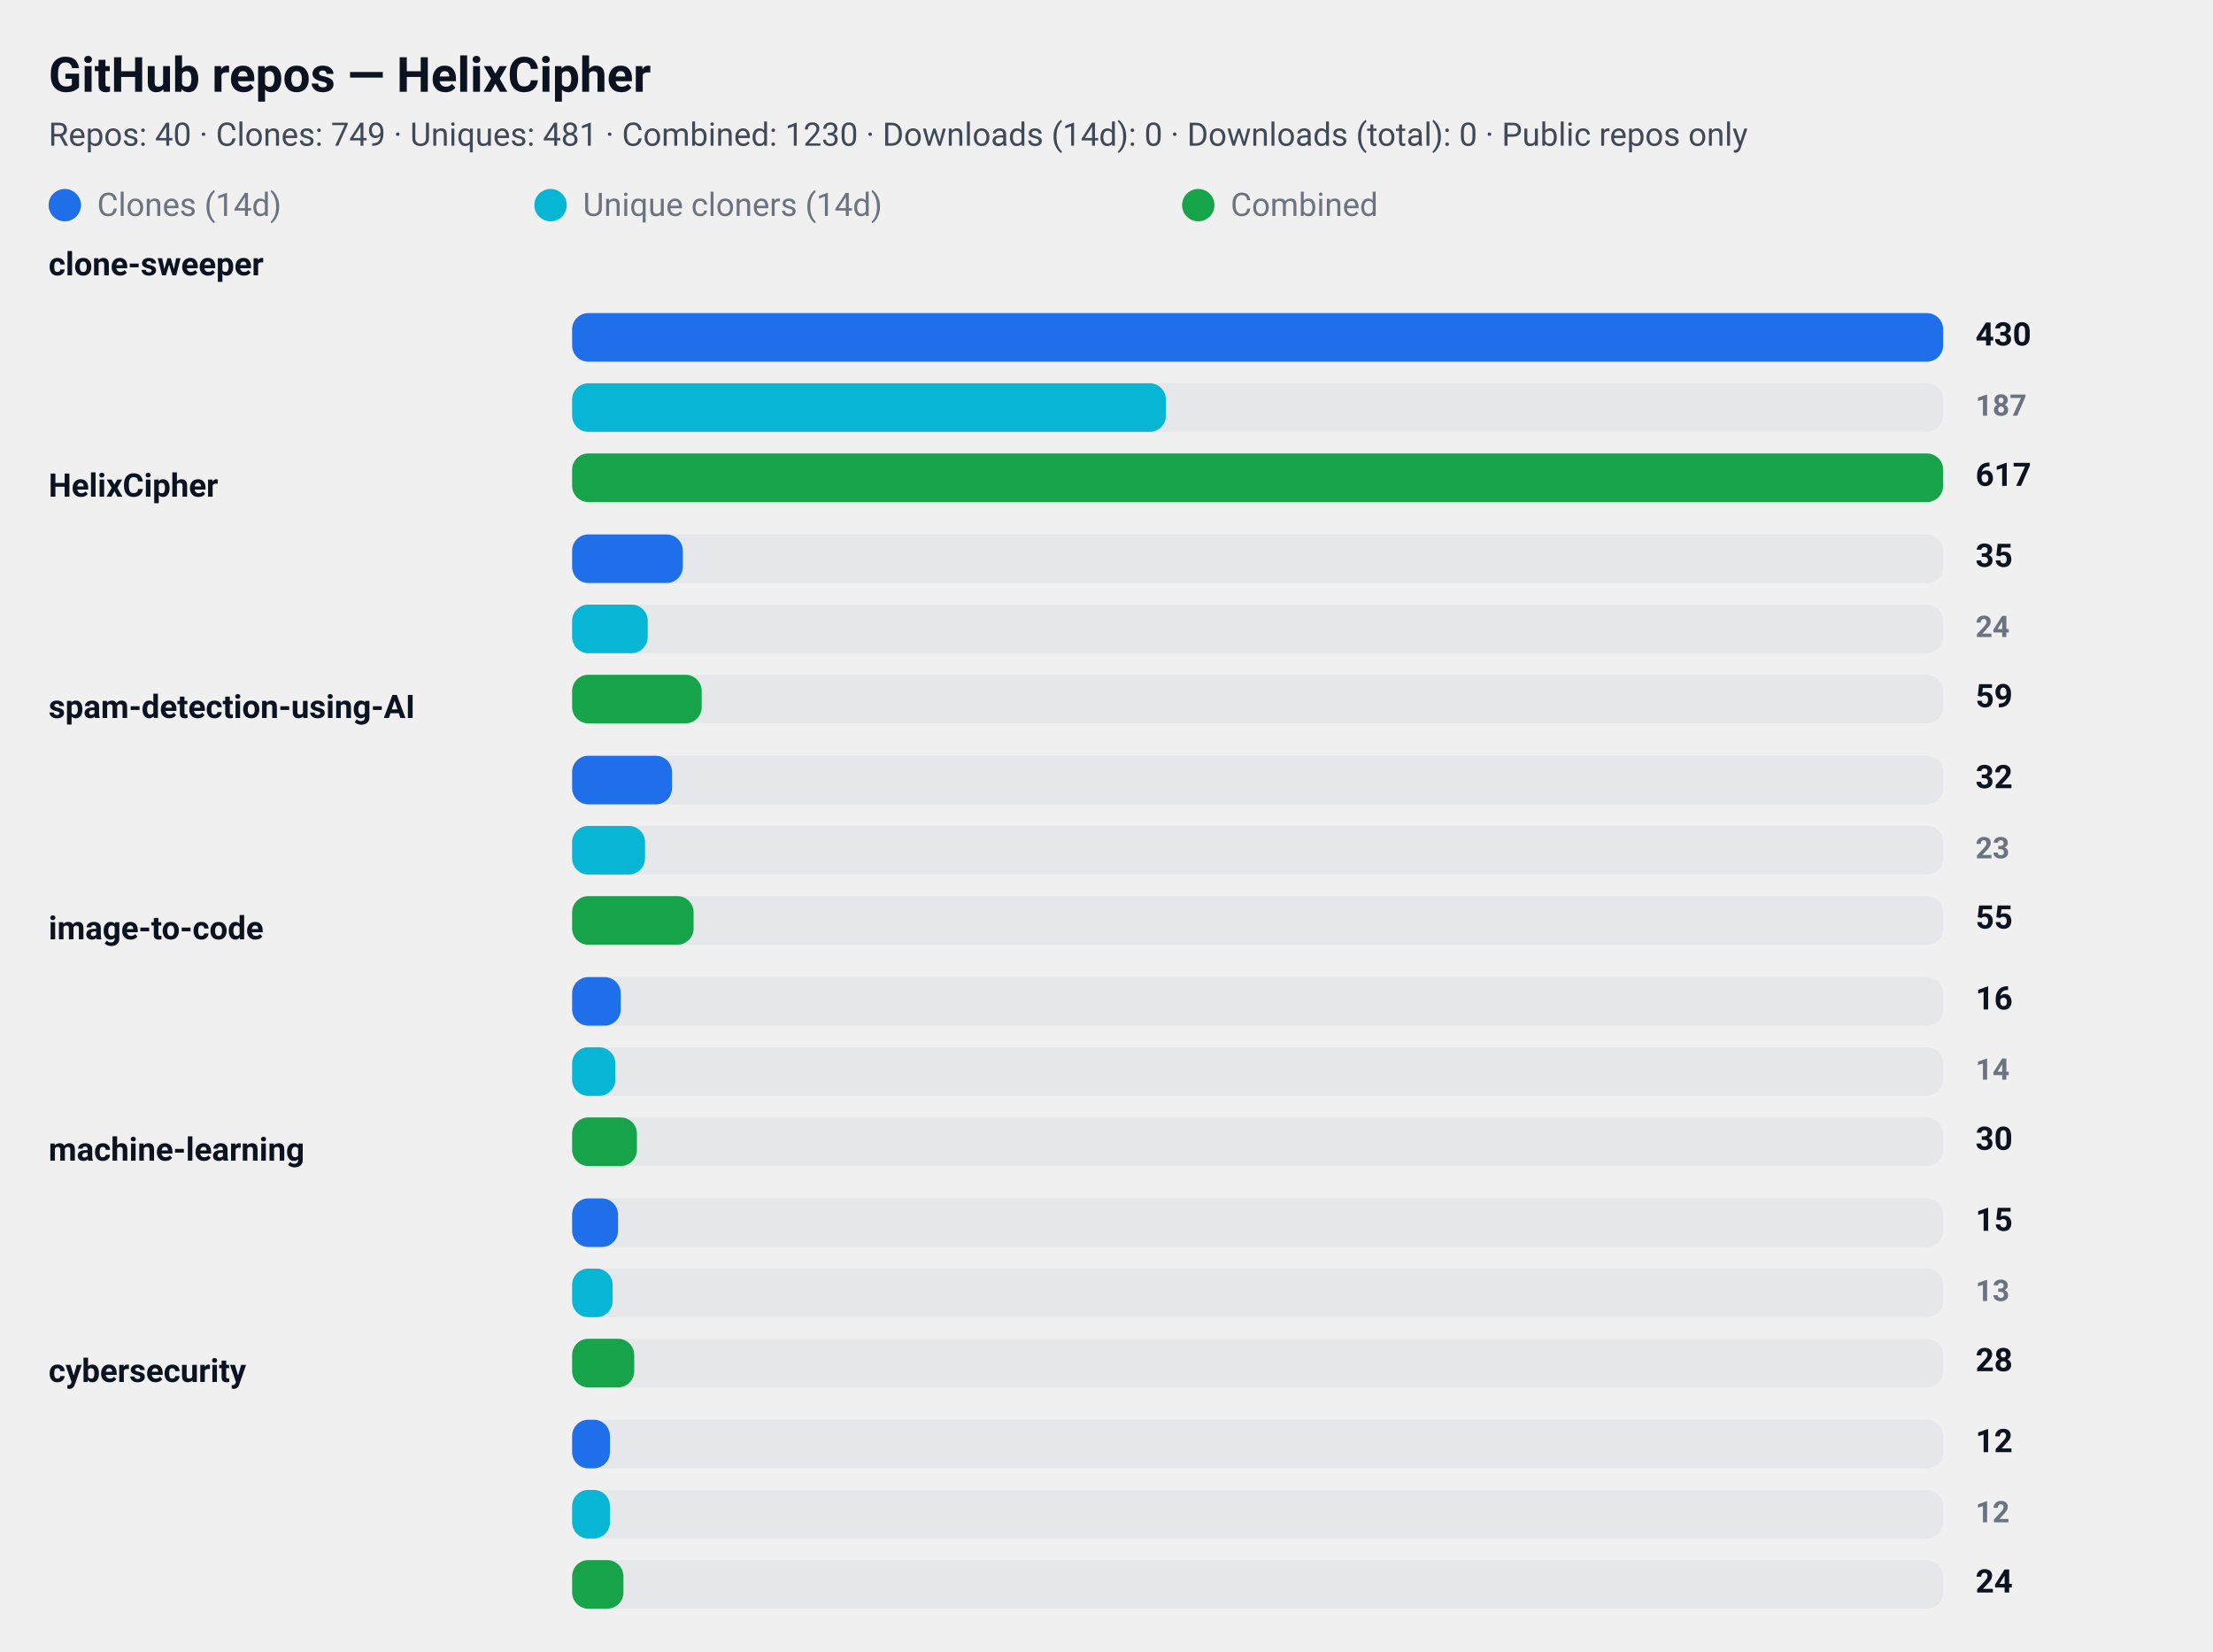
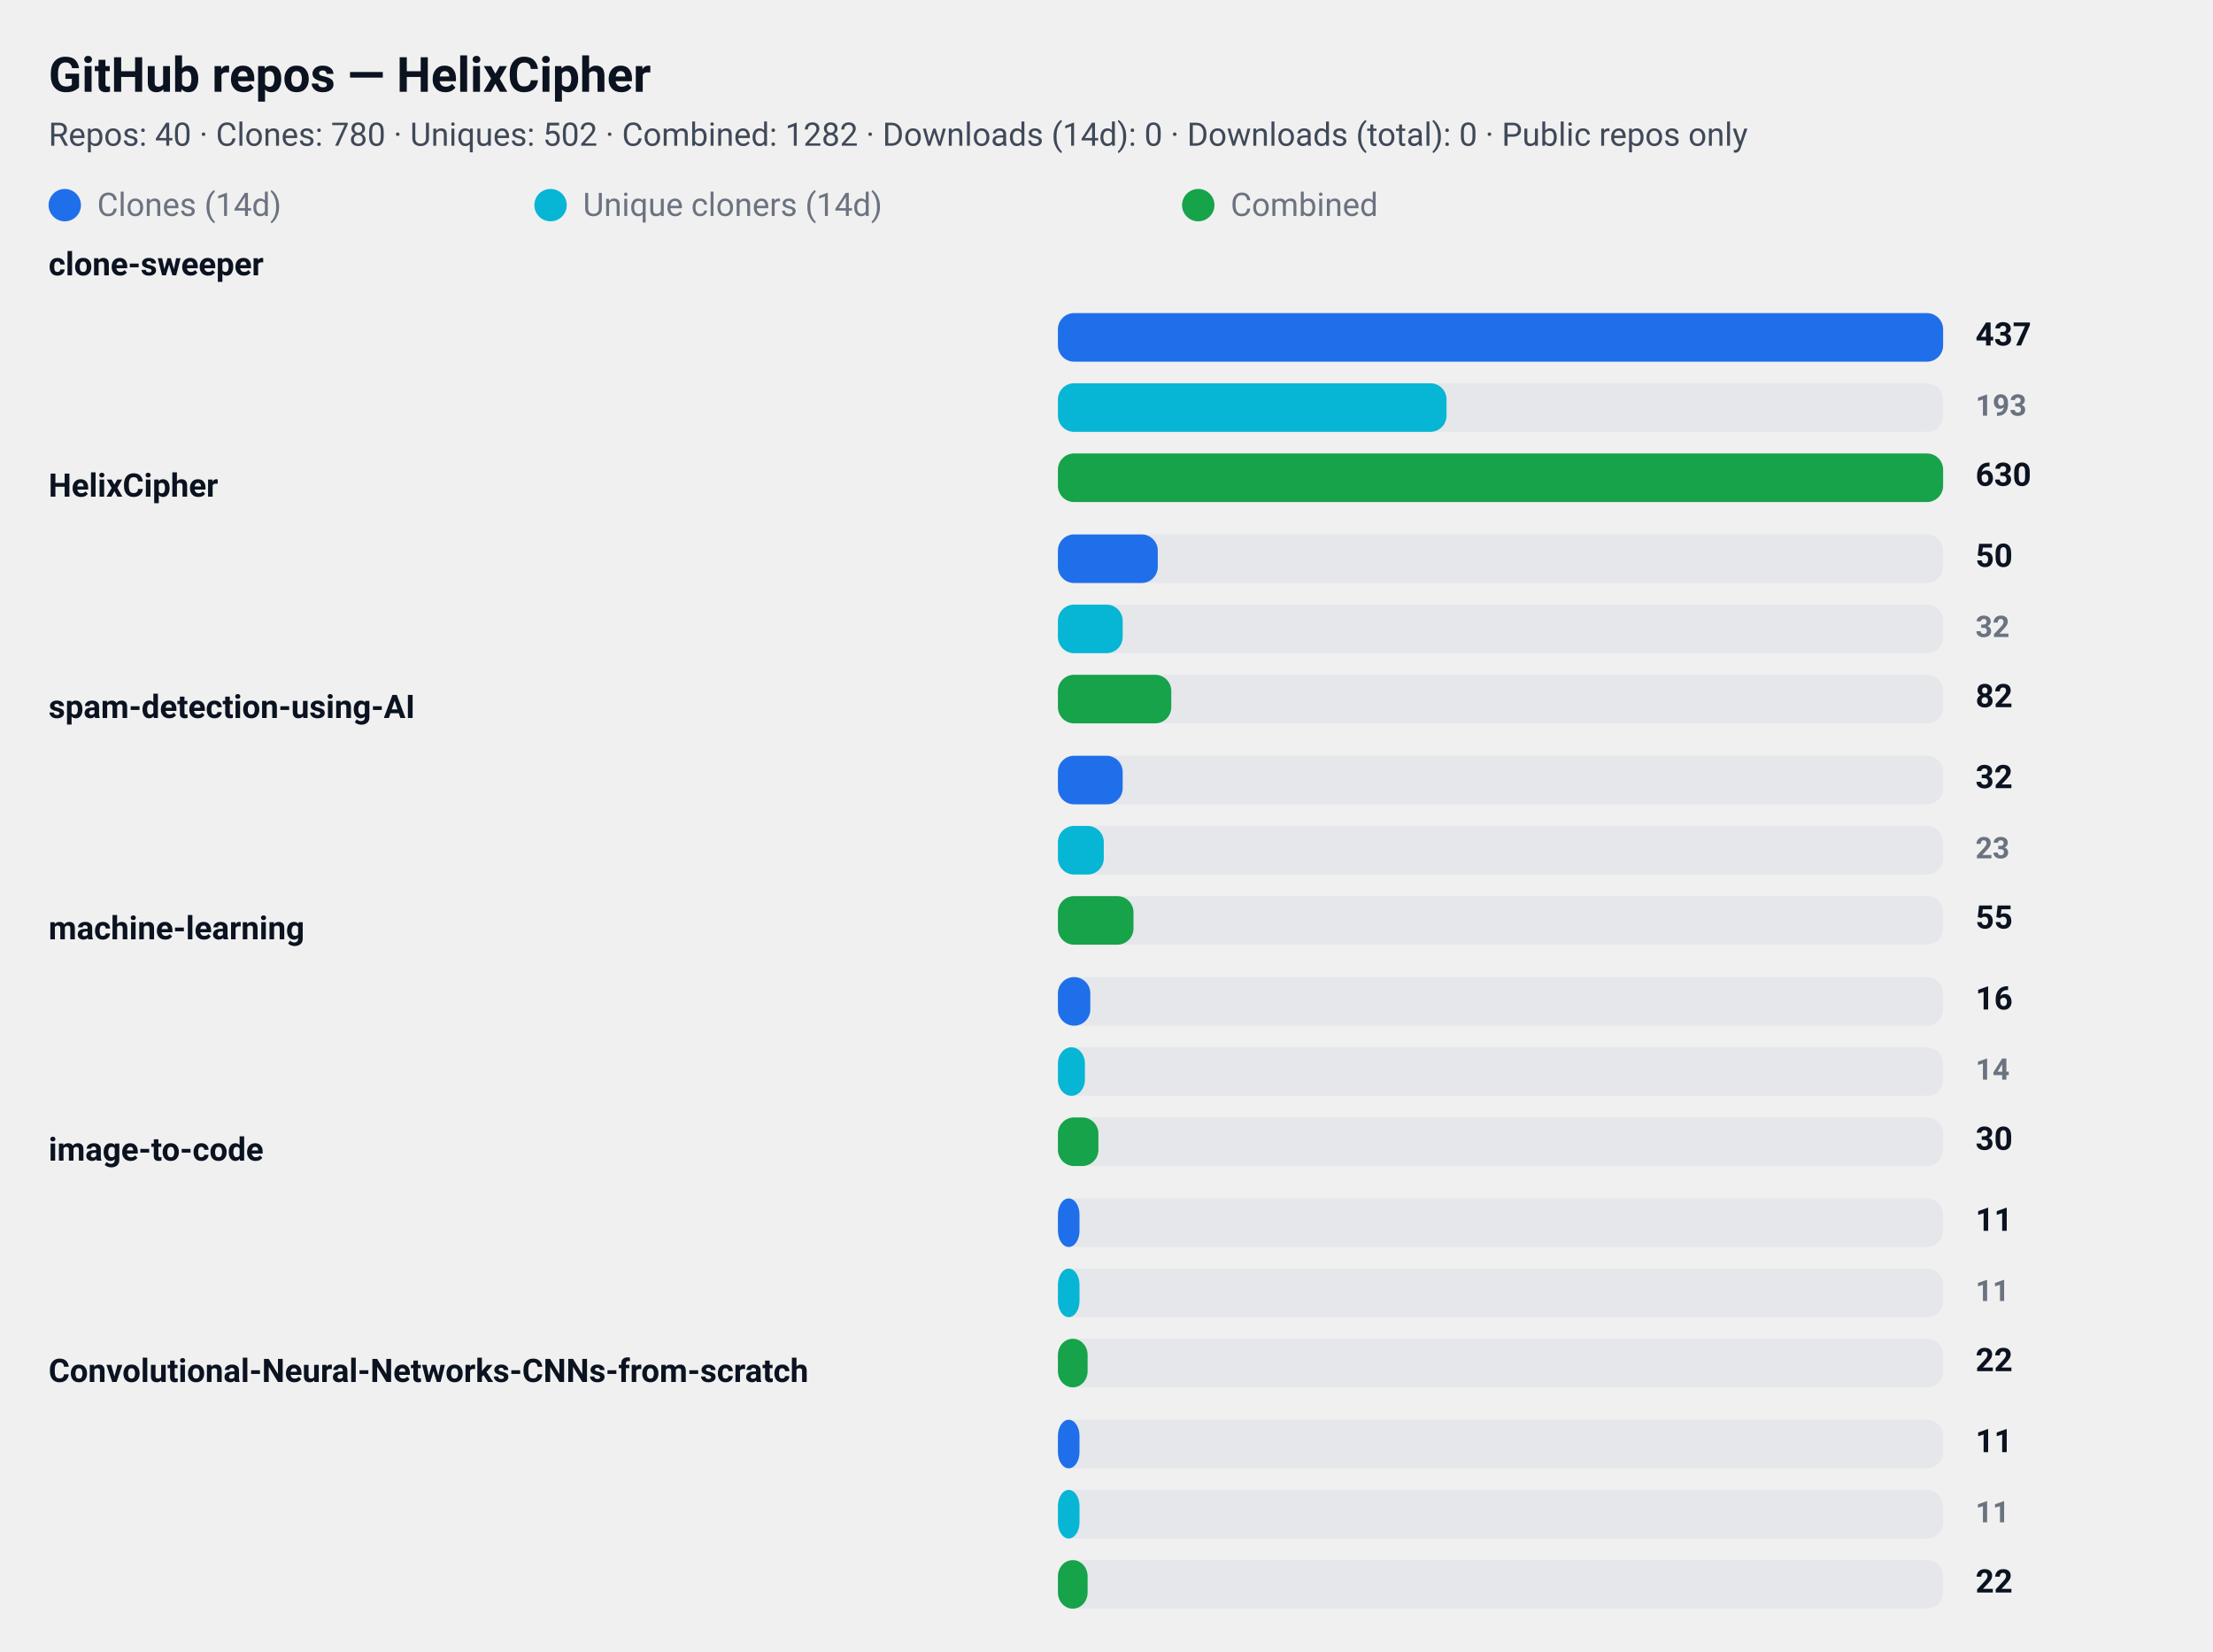
<svg xmlns="http://www.w3.org/2000/svg" width="820" height="612" viewBox="0 0 820 612" role="img" aria-label="GitHub repository clone statistics">
  <style>
  .card  { font-family: "Segoe UI", Roboto, "Helvetica Neue", Arial, sans-serif; }
  .title { font-weight: 700; font-size: 18px; fill: #0b1220; }
  .meta  { font-weight: 400; font-size: 12px; fill: #374151; opacity: 0.95; }
  .label { font-weight: 600; font-size: 12px; fill: #0b1220; }
  .count { font-weight: 700; font-size: 12px; fill: #0b1220; text-anchor: start; }
  .count-small { font-weight: 600; font-size: 11px; fill:#6b7280; text-anchor: start; }
  .muted { font-size:12px; fill:#6b7280; }

  .bar-clone { fill: #1f6feb; rx:6; }
  .bar-uniq  { fill: #06b6d4; rx:6; }
  .bar-comb  { fill: #16a34a; rx:6; }

  .bar-bg { fill: #e5e7eb; rx:6; }
  @media (prefers-color-scheme: dark) {
    .title, .meta, .label, .count, .count-small, .muted { fill: #ffffff; }
    .meta, .count-small { opacity: 0.9; }
  }
</style>
  <rect x="0" y="0" width="820" height="612" rx="12" fill="transparent" />
  <text x="18" y="34" class="title card">GitHub repos — HelixCipher</text>
-   <text x="18" y="54" class="meta card">Repos: 40 · Clones: 749 · Uniques: 481 · Combined: 1230 · Downloads (14d): 0 · Downloads (total): 0 · Public repos only</text>
+   <text x="18" y="54" class="meta card">Repos: 40 · Clones: 780 · Uniques: 502 · Combined: 1282 · Downloads (14d): 0 · Downloads (total): 0 · Public repos only</text>
  <g id="legend">
    <rect x="18" y="70" width="12" height="12" class="bar-clone" />
    <text x="36" y="80" class="muted card">Clones (14d)</text>
    <rect x="198" y="70" width="12" height="12" class="bar-uniq" />
    <text x="216" y="80" class="muted card">Unique cloners (14d)</text>
    <rect x="438" y="70" width="12" height="12" class="bar-comb" />
    <text x="456" y="80" class="muted card">Combined</text>
  </g>
  <text x="18" y="102" class="label card">clone-sweeper</text>
-   <rect x="212" y="116" width="508" height="18" class="bar-bg" />
-   <rect x="212" y="116" width="508" height="18" class="bar-clone" />
-   <text x="732" y="128" class="count card">430</text>
-   <rect x="212" y="142" width="508" height="18" class="bar-bg" />
-   <rect x="212" y="142" width="220" height="18" class="bar-uniq" />
-   <text x="732" y="154" class="count-small card">187</text>
-   <rect x="212" y="168" width="508" height="18" class="bar-bg" />
-   <rect x="212" y="168" width="508" height="18" class="bar-comb" />
-   <text x="732" y="180" class="count card">617</text>
+   <rect x="392" y="116" width="328" height="18" class="bar-bg" />
+   <rect x="392" y="116" width="328" height="18" class="bar-clone" />
+   <text x="732" y="128" class="count card">437</text>
+   <rect x="392" y="142" width="328" height="18" class="bar-bg" />
+   <rect x="392" y="142" width="144" height="18" class="bar-uniq" />
+   <text x="732" y="154" class="count-small card">193</text>
+   <rect x="392" y="168" width="328" height="18" class="bar-bg" />
+   <rect x="392" y="168" width="328" height="18" class="bar-comb" />
+   <text x="732" y="180" class="count card">630</text>
  <text x="18" y="184" class="label card">HelixCipher</text>
-   <rect x="212" y="198" width="508" height="18" class="bar-bg" />
-   <rect x="212" y="198" width="41" height="18" class="bar-clone" />
-   <text x="732" y="210" class="count card">35</text>
-   <rect x="212" y="224" width="508" height="18" class="bar-bg" />
-   <rect x="212" y="224" width="28" height="18" class="bar-uniq" />
-   <text x="732" y="236" class="count-small card">24</text>
-   <rect x="212" y="250" width="508" height="18" class="bar-bg" />
-   <rect x="212" y="250" width="48" height="18" class="bar-comb" />
-   <text x="732" y="262" class="count card">59</text>
+   <rect x="392" y="198" width="328" height="18" class="bar-bg" />
+   <rect x="392" y="198" width="37" height="18" class="bar-clone" />
+   <text x="732" y="210" class="count card">50</text>
+   <rect x="392" y="224" width="328" height="18" class="bar-bg" />
+   <rect x="392" y="224" width="24" height="18" class="bar-uniq" />
+   <text x="732" y="236" class="count-small card">32</text>
+   <rect x="392" y="250" width="328" height="18" class="bar-bg" />
+   <rect x="392" y="250" width="42" height="18" class="bar-comb" />
+   <text x="732" y="262" class="count card">82</text>
  <text x="18" y="266" class="label card">spam-detection-using-AI</text>
-   <rect x="212" y="280" width="508" height="18" class="bar-bg" />
-   <rect x="212" y="280" width="37" height="18" class="bar-clone" />
+   <rect x="392" y="280" width="328" height="18" class="bar-bg" />
+   <rect x="392" y="280" width="24" height="18" class="bar-clone" />
  <text x="732" y="292" class="count card">32</text>
-   <rect x="212" y="306" width="508" height="18" class="bar-bg" />
-   <rect x="212" y="306" width="27" height="18" class="bar-uniq" />
+   <rect x="392" y="306" width="328" height="18" class="bar-bg" />
+   <rect x="392" y="306" width="17" height="18" class="bar-uniq" />
  <text x="732" y="318" class="count-small card">23</text>
-   <rect x="212" y="332" width="508" height="18" class="bar-bg" />
-   <rect x="212" y="332" width="45" height="18" class="bar-comb" />
+   <rect x="392" y="332" width="328" height="18" class="bar-bg" />
+   <rect x="392" y="332" width="28" height="18" class="bar-comb" />
  <text x="732" y="344" class="count card">55</text>
-   <text x="18" y="348" class="label card">image-to-code</text>
-   <rect x="212" y="362" width="508" height="18" class="bar-bg" />
-   <rect x="212" y="362" width="18" height="18" class="bar-clone" />
+   <text x="18" y="348" class="label card">machine-learning</text>
+   <rect x="392" y="362" width="328" height="18" class="bar-bg" />
+   <rect x="392" y="362" width="12" height="18" class="bar-clone" />
  <text x="732" y="374" class="count card">16</text>
-   <rect x="212" y="388" width="508" height="18" class="bar-bg" />
-   <rect x="212" y="388" width="16" height="18" class="bar-uniq" />
+   <rect x="392" y="388" width="328" height="18" class="bar-bg" />
+   <rect x="392" y="388" width="10" height="18" class="bar-uniq" />
  <text x="732" y="400" class="count-small card">14</text>
-   <rect x="212" y="414" width="508" height="18" class="bar-bg" />
-   <rect x="212" y="414" width="24" height="18" class="bar-comb" />
+   <rect x="392" y="414" width="328" height="18" class="bar-bg" />
+   <rect x="392" y="414" width="15" height="18" class="bar-comb" />
  <text x="732" y="426" class="count card">30</text>
-   <text x="18" y="430" class="label card">machine-learning</text>
-   <rect x="212" y="444" width="508" height="18" class="bar-bg" />
-   <rect x="212" y="444" width="17" height="18" class="bar-clone" />
-   <text x="732" y="456" class="count card">15</text>
-   <rect x="212" y="470" width="508" height="18" class="bar-bg" />
-   <rect x="212" y="470" width="15" height="18" class="bar-uniq" />
-   <text x="732" y="482" class="count-small card">13</text>
-   <rect x="212" y="496" width="508" height="18" class="bar-bg" />
-   <rect x="212" y="496" width="23" height="18" class="bar-comb" />
-   <text x="732" y="508" class="count card">28</text>
-   <text x="18" y="512" class="label card">cybersecurity</text>
-   <rect x="212" y="526" width="508" height="18" class="bar-bg" />
-   <rect x="212" y="526" width="14" height="18" class="bar-clone" />
-   <text x="732" y="538" class="count card">12</text>
-   <rect x="212" y="552" width="508" height="18" class="bar-bg" />
-   <rect x="212" y="552" width="14" height="18" class="bar-uniq" />
-   <text x="732" y="564" class="count-small card">12</text>
-   <rect x="212" y="578" width="508" height="18" class="bar-bg" />
-   <rect x="212" y="578" width="19" height="18" class="bar-comb" />
-   <text x="732" y="590" class="count card">24</text>
+   <text x="18" y="430" class="label card">image-to-code</text>
+   <rect x="392" y="444" width="328" height="18" class="bar-bg" />
+   <rect x="392" y="444" width="8" height="18" class="bar-clone" />
+   <text x="732" y="456" class="count card">11</text>
+   <rect x="392" y="470" width="328" height="18" class="bar-bg" />
+   <rect x="392" y="470" width="8" height="18" class="bar-uniq" />
+   <text x="732" y="482" class="count-small card">11</text>
+   <rect x="392" y="496" width="328" height="18" class="bar-bg" />
+   <rect x="392" y="496" width="11" height="18" class="bar-comb" />
+   <text x="732" y="508" class="count card">22</text>
+   <text x="18" y="512" class="label card">Convolutional-Neural-Networks-CNNs-from-scratch</text>
+   <rect x="392" y="526" width="328" height="18" class="bar-bg" />
+   <rect x="392" y="526" width="8" height="18" class="bar-clone" />
+   <text x="732" y="538" class="count card">11</text>
+   <rect x="392" y="552" width="328" height="18" class="bar-bg" />
+   <rect x="392" y="552" width="8" height="18" class="bar-uniq" />
+   <text x="732" y="564" class="count-small card">11</text>
+   <rect x="392" y="578" width="328" height="18" class="bar-bg" />
+   <rect x="392" y="578" width="11" height="18" class="bar-comb" />
+   <text x="732" y="590" class="count card">22</text>
</svg>
